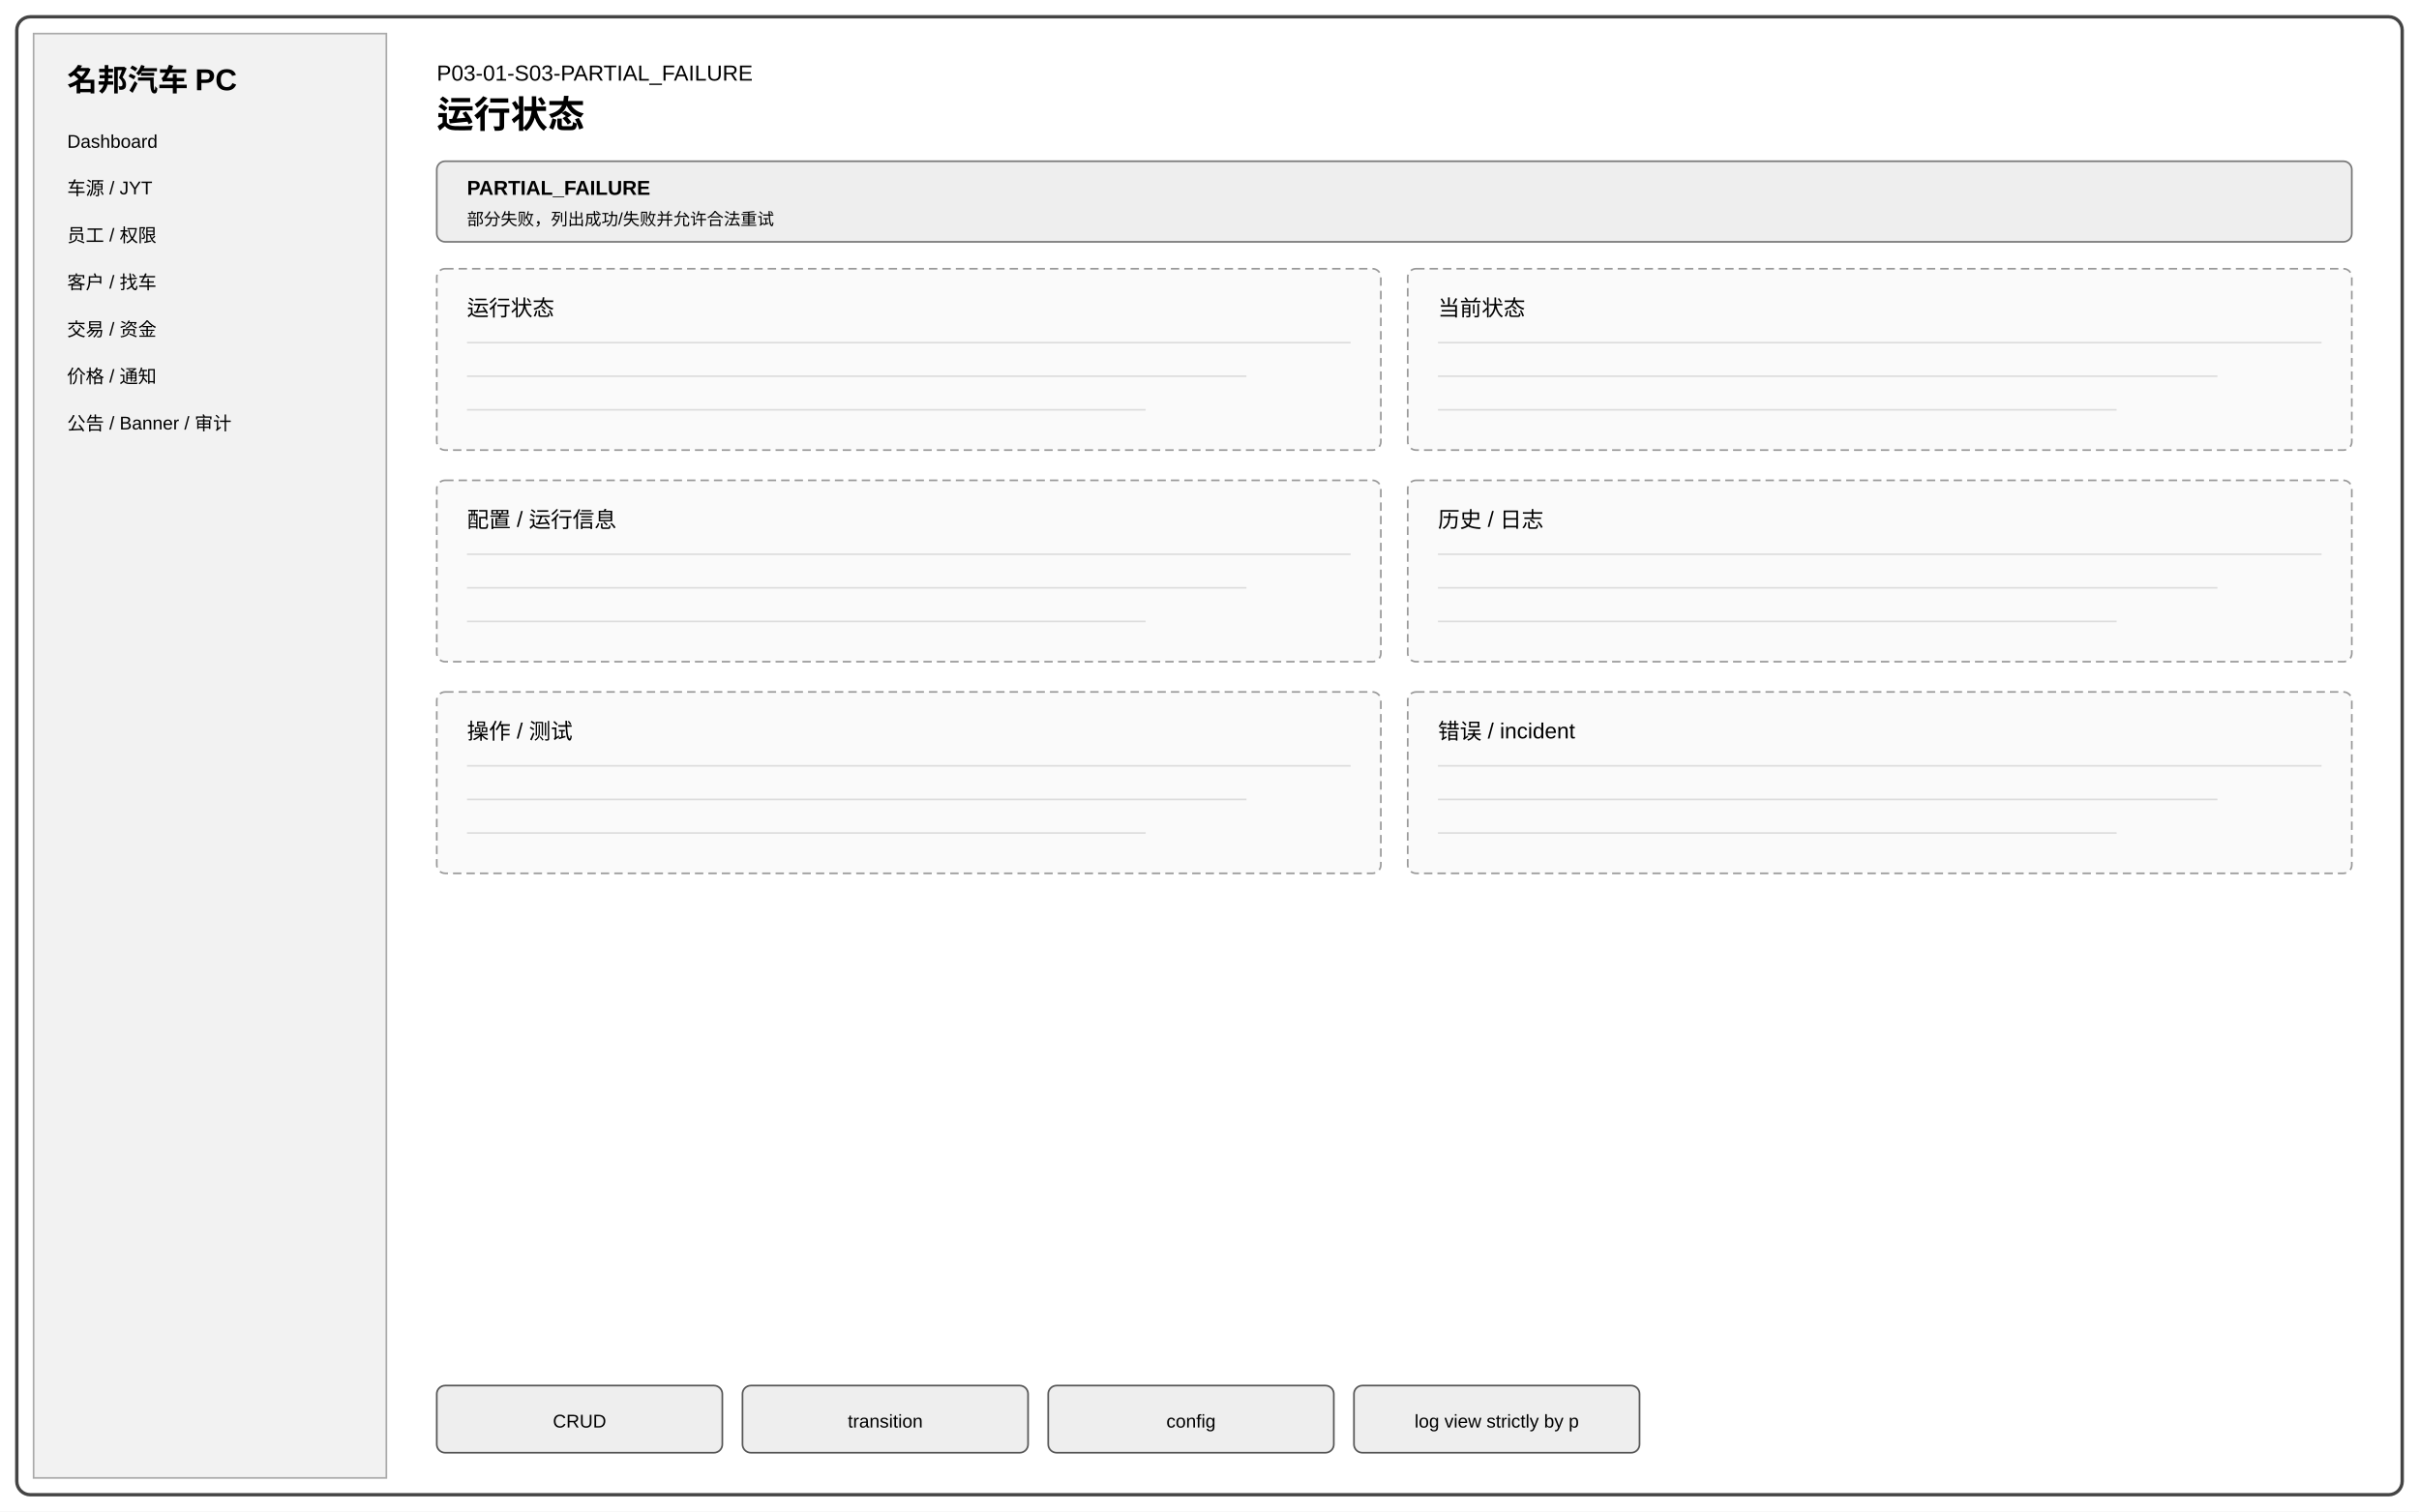
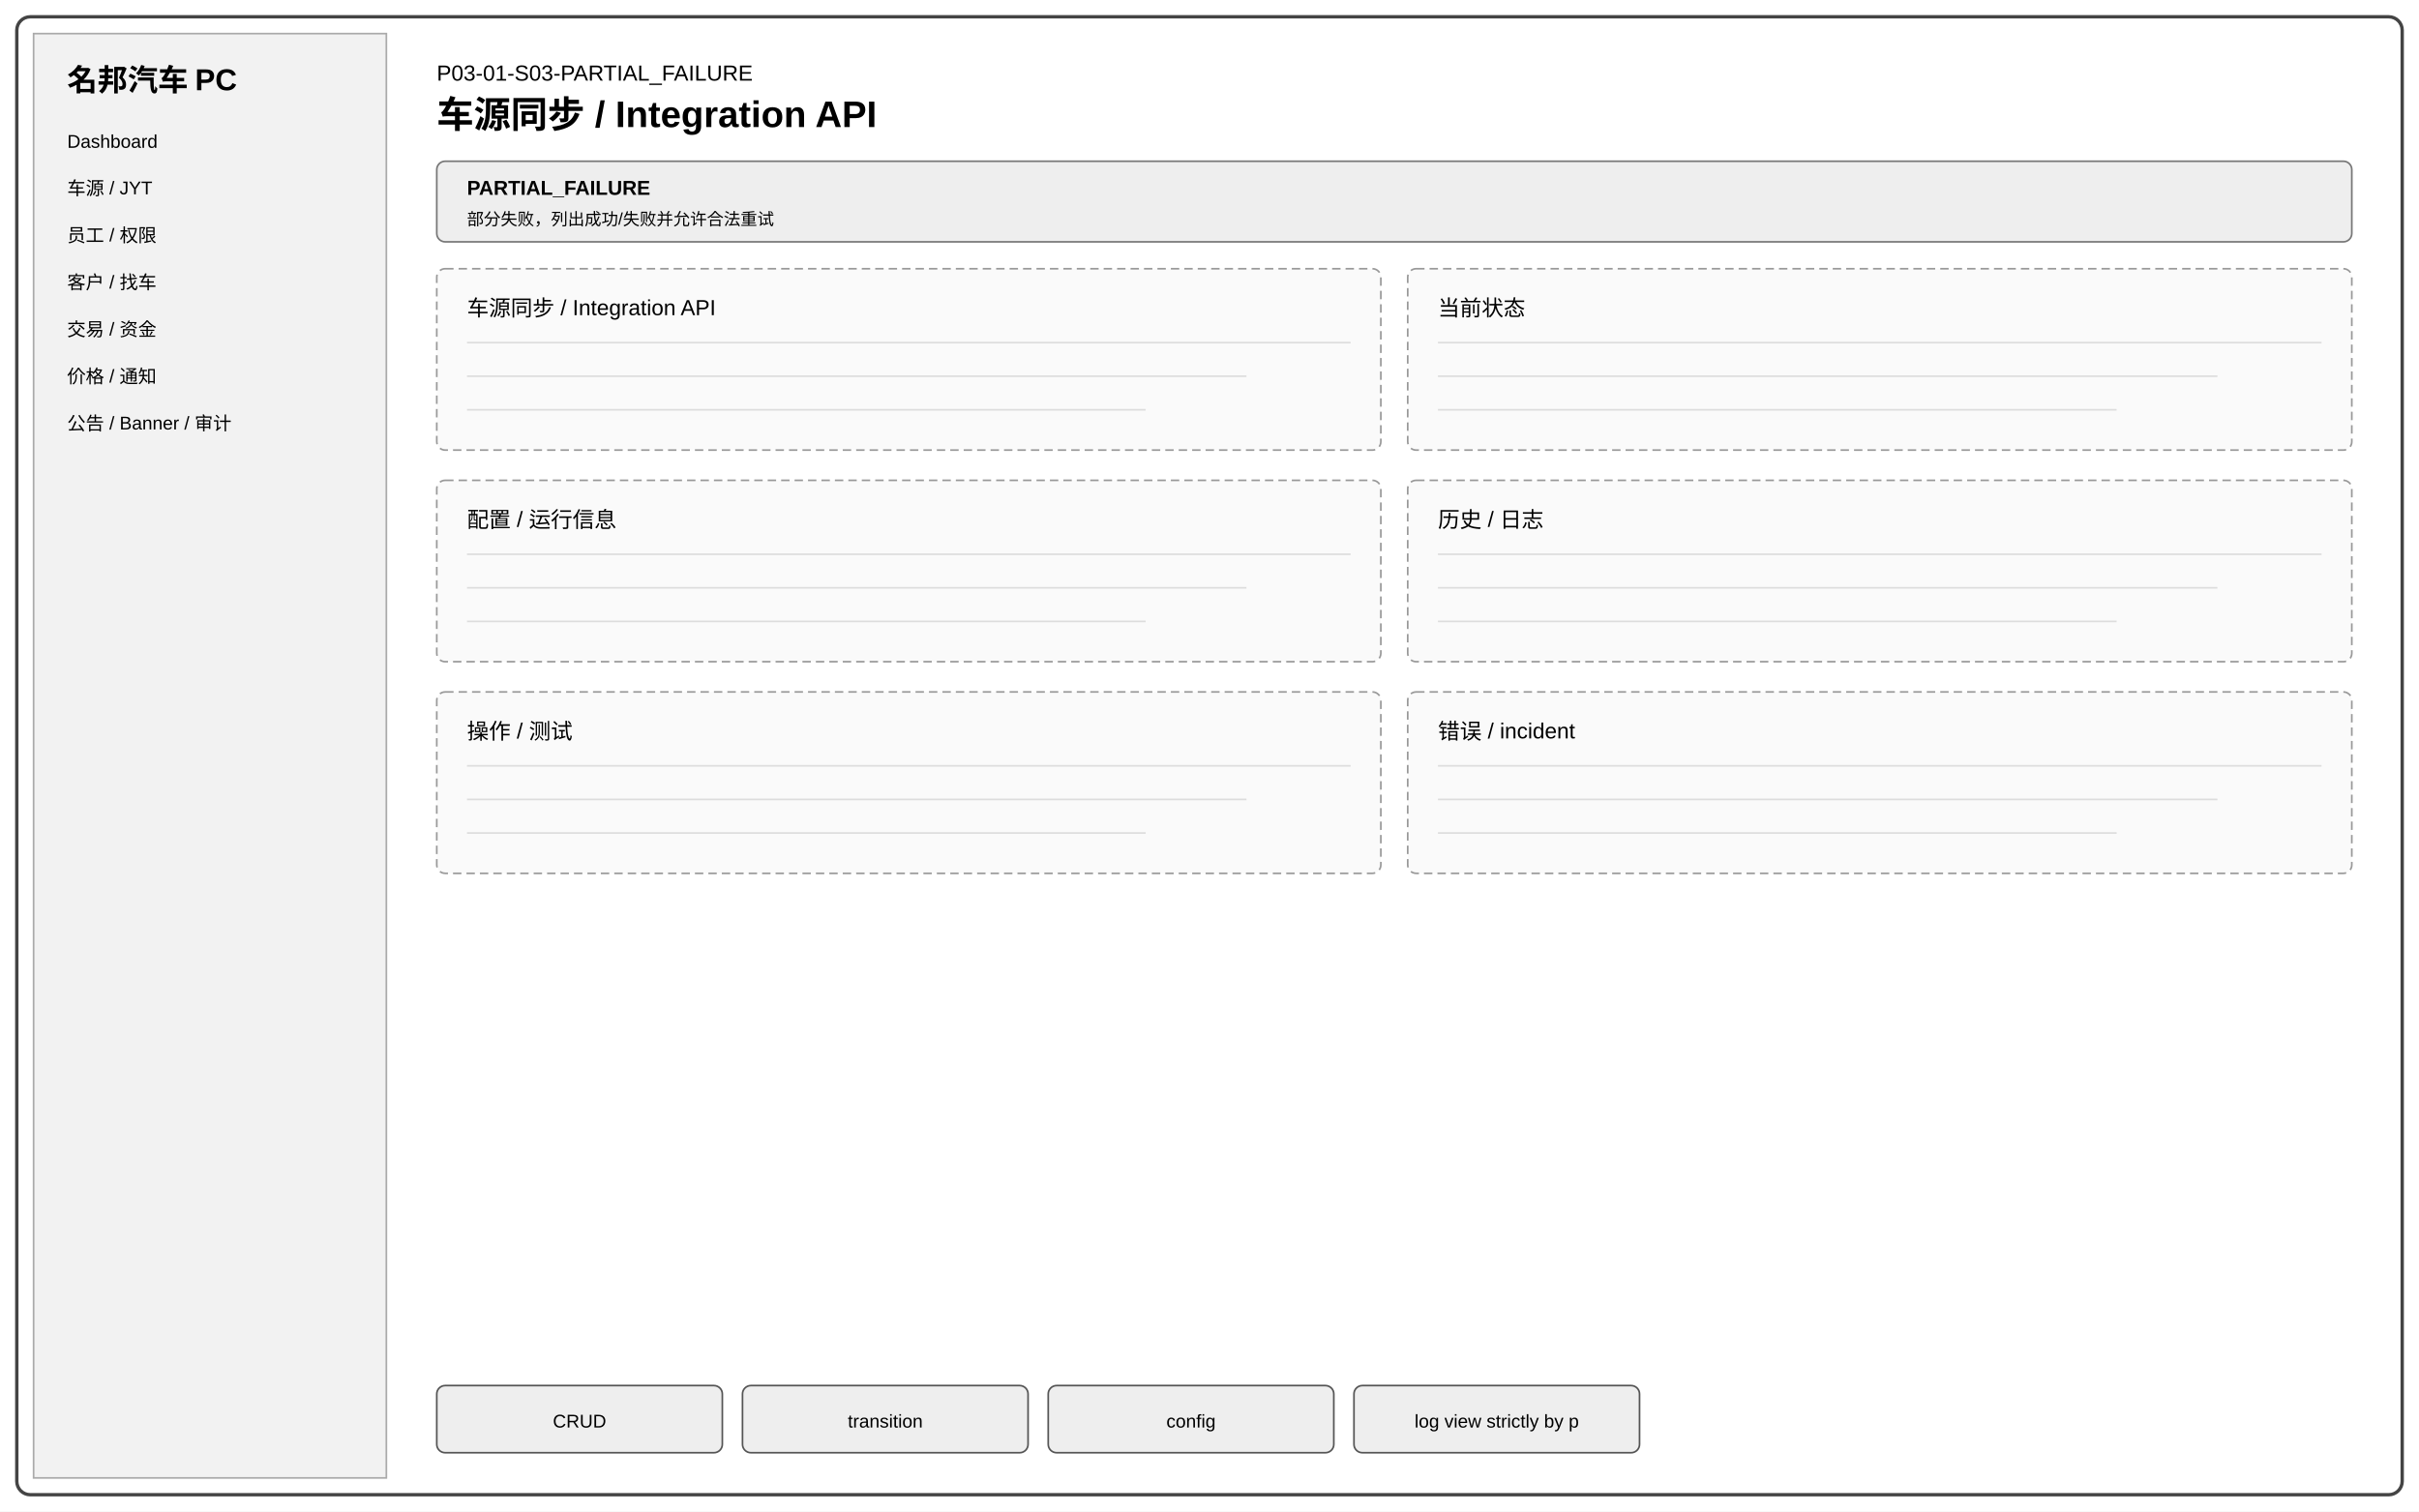
<svg xmlns="http://www.w3.org/2000/svg" width="1440" height="900" viewBox="0 0 1440 900">
  <rect width="100%" height="100%" fill="white" />
  <rect x="10" y="10" width="1420" height="880" rx="8" fill="none" stroke="#444" stroke-width="2" />
  <rect x="20" y="20" width="210" height="860" fill="#f2f2f2" stroke="#aaa" />
  <text x="40" y="54" font-family="Arial,sans-serif" font-size="18" font-weight="bold">名邦汽车 PC</text>
  <text x="40" y="88" font-family="Arial,sans-serif" font-size="11">Dashboard</text>
  <text x="40" y="116" font-family="Arial,sans-serif" font-size="11">车源 / JYT</text>
  <text x="40" y="144" font-family="Arial,sans-serif" font-size="11">员工 / 权限</text>
  <text x="40" y="172" font-family="Arial,sans-serif" font-size="11">客户 / 找车</text>
  <text x="40" y="200" font-family="Arial,sans-serif" font-size="11">交易 / 资金</text>
  <text x="40" y="228" font-family="Arial,sans-serif" font-size="11">价格 / 通知</text>
  <text x="40" y="256" font-family="Arial,sans-serif" font-size="11">公告 / Banner / 审计</text>
  <text x="260" y="48" font-family="Arial,sans-serif" font-size="13">P03-01-S03-PARTIAL_FAILURE</text>
-   <text x="260" y="76" font-family="Arial,sans-serif" font-size="22" font-weight="bold">运行状态</text>
+   <text x="260" y="76" font-family="Arial,sans-serif" font-size="22" font-weight="bold">车源同步 / Integration API</text>
  <rect x="260" y="96" width="1140" height="48" rx="5" fill="#eee" stroke="#777" />
  <text x="278" y="116" font-family="Arial,sans-serif" font-size="12" font-weight="bold">PARTIAL_FAILURE</text>
  <text x="278" y="134" font-family="Arial,sans-serif" font-size="10">部分失败，列出成功/失败并允许合法重试</text>
  <rect x="260.0" y="160" width="562.0" height="108" rx="5" fill="#fafafa" stroke="#999" stroke-dasharray="5 3" />
-   <text x="278.0" y="188" font-family="Arial,sans-serif" font-size="13">运行状态</text>
+   <text x="278.0" y="188" font-family="Arial,sans-serif" font-size="13">车源同步 / Integration API</text>
  <line x1="278.0" y1="204" x2="804.0" y2="204" stroke="#ddd" />
  <line x1="278.0" y1="224" x2="742.0" y2="224" stroke="#ddd" />
  <line x1="278.0" y1="244" x2="682.0" y2="244" stroke="#ddd" />
  <rect x="838.0" y="160" width="562.0" height="108" rx="5" fill="#fafafa" stroke="#999" stroke-dasharray="5 3" />
  <text x="856.0" y="188" font-family="Arial,sans-serif" font-size="13">当前状态</text>
  <line x1="856.0" y1="204" x2="1382.0" y2="204" stroke="#ddd" />
  <line x1="856.0" y1="224" x2="1320.0" y2="224" stroke="#ddd" />
  <line x1="856.0" y1="244" x2="1260.0" y2="244" stroke="#ddd" />
  <rect x="260.0" y="286" width="562.0" height="108" rx="5" fill="#fafafa" stroke="#999" stroke-dasharray="5 3" />
  <text x="278.0" y="314" font-family="Arial,sans-serif" font-size="13">配置 / 运行信息</text>
  <line x1="278.0" y1="330" x2="804.0" y2="330" stroke="#ddd" />
  <line x1="278.0" y1="350" x2="742.0" y2="350" stroke="#ddd" />
  <line x1="278.0" y1="370" x2="682.0" y2="370" stroke="#ddd" />
  <rect x="838.0" y="286" width="562.0" height="108" rx="5" fill="#fafafa" stroke="#999" stroke-dasharray="5 3" />
  <text x="856.0" y="314" font-family="Arial,sans-serif" font-size="13">历史 / 日志</text>
  <line x1="856.0" y1="330" x2="1382.0" y2="330" stroke="#ddd" />
  <line x1="856.0" y1="350" x2="1320.0" y2="350" stroke="#ddd" />
  <line x1="856.0" y1="370" x2="1260.0" y2="370" stroke="#ddd" />
  <rect x="260.0" y="412" width="562.0" height="108" rx="5" fill="#fafafa" stroke="#999" stroke-dasharray="5 3" />
  <text x="278.0" y="440" font-family="Arial,sans-serif" font-size="13">操作 / 测试</text>
  <line x1="278.0" y1="456" x2="804.0" y2="456" stroke="#ddd" />
  <line x1="278.0" y1="476" x2="742.0" y2="476" stroke="#ddd" />
  <line x1="278.0" y1="496" x2="682.0" y2="496" stroke="#ddd" />
  <rect x="838.0" y="412" width="562.0" height="108" rx="5" fill="#fafafa" stroke="#999" stroke-dasharray="5 3" />
  <text x="856.0" y="440" font-family="Arial,sans-serif" font-size="13">错误 / incident</text>
  <line x1="856.0" y1="456" x2="1382.0" y2="456" stroke="#ddd" />
  <line x1="856.0" y1="476" x2="1320.0" y2="476" stroke="#ddd" />
  <line x1="856.0" y1="496" x2="1260.0" y2="496" stroke="#ddd" />
  <rect x="260" y="825" width="170" height="40" rx="5" fill="#eee" stroke="#555" />
  <text x="345.0" y="850" text-anchor="middle" font-family="Arial,sans-serif" font-size="11">CRUD</text>
  <rect x="442" y="825" width="170" height="40" rx="5" fill="#eee" stroke="#555" />
  <text x="527.0" y="850" text-anchor="middle" font-family="Arial,sans-serif" font-size="11">transition</text>
  <rect x="624" y="825" width="170" height="40" rx="5" fill="#eee" stroke="#555" />
  <text x="709.0" y="850" text-anchor="middle" font-family="Arial,sans-serif" font-size="11">config</text>
  <rect x="806" y="825" width="170" height="40" rx="5" fill="#eee" stroke="#555" />
  <text x="891.0" y="850" text-anchor="middle" font-family="Arial,sans-serif" font-size="11">log view strictly by p</text>
</svg>
